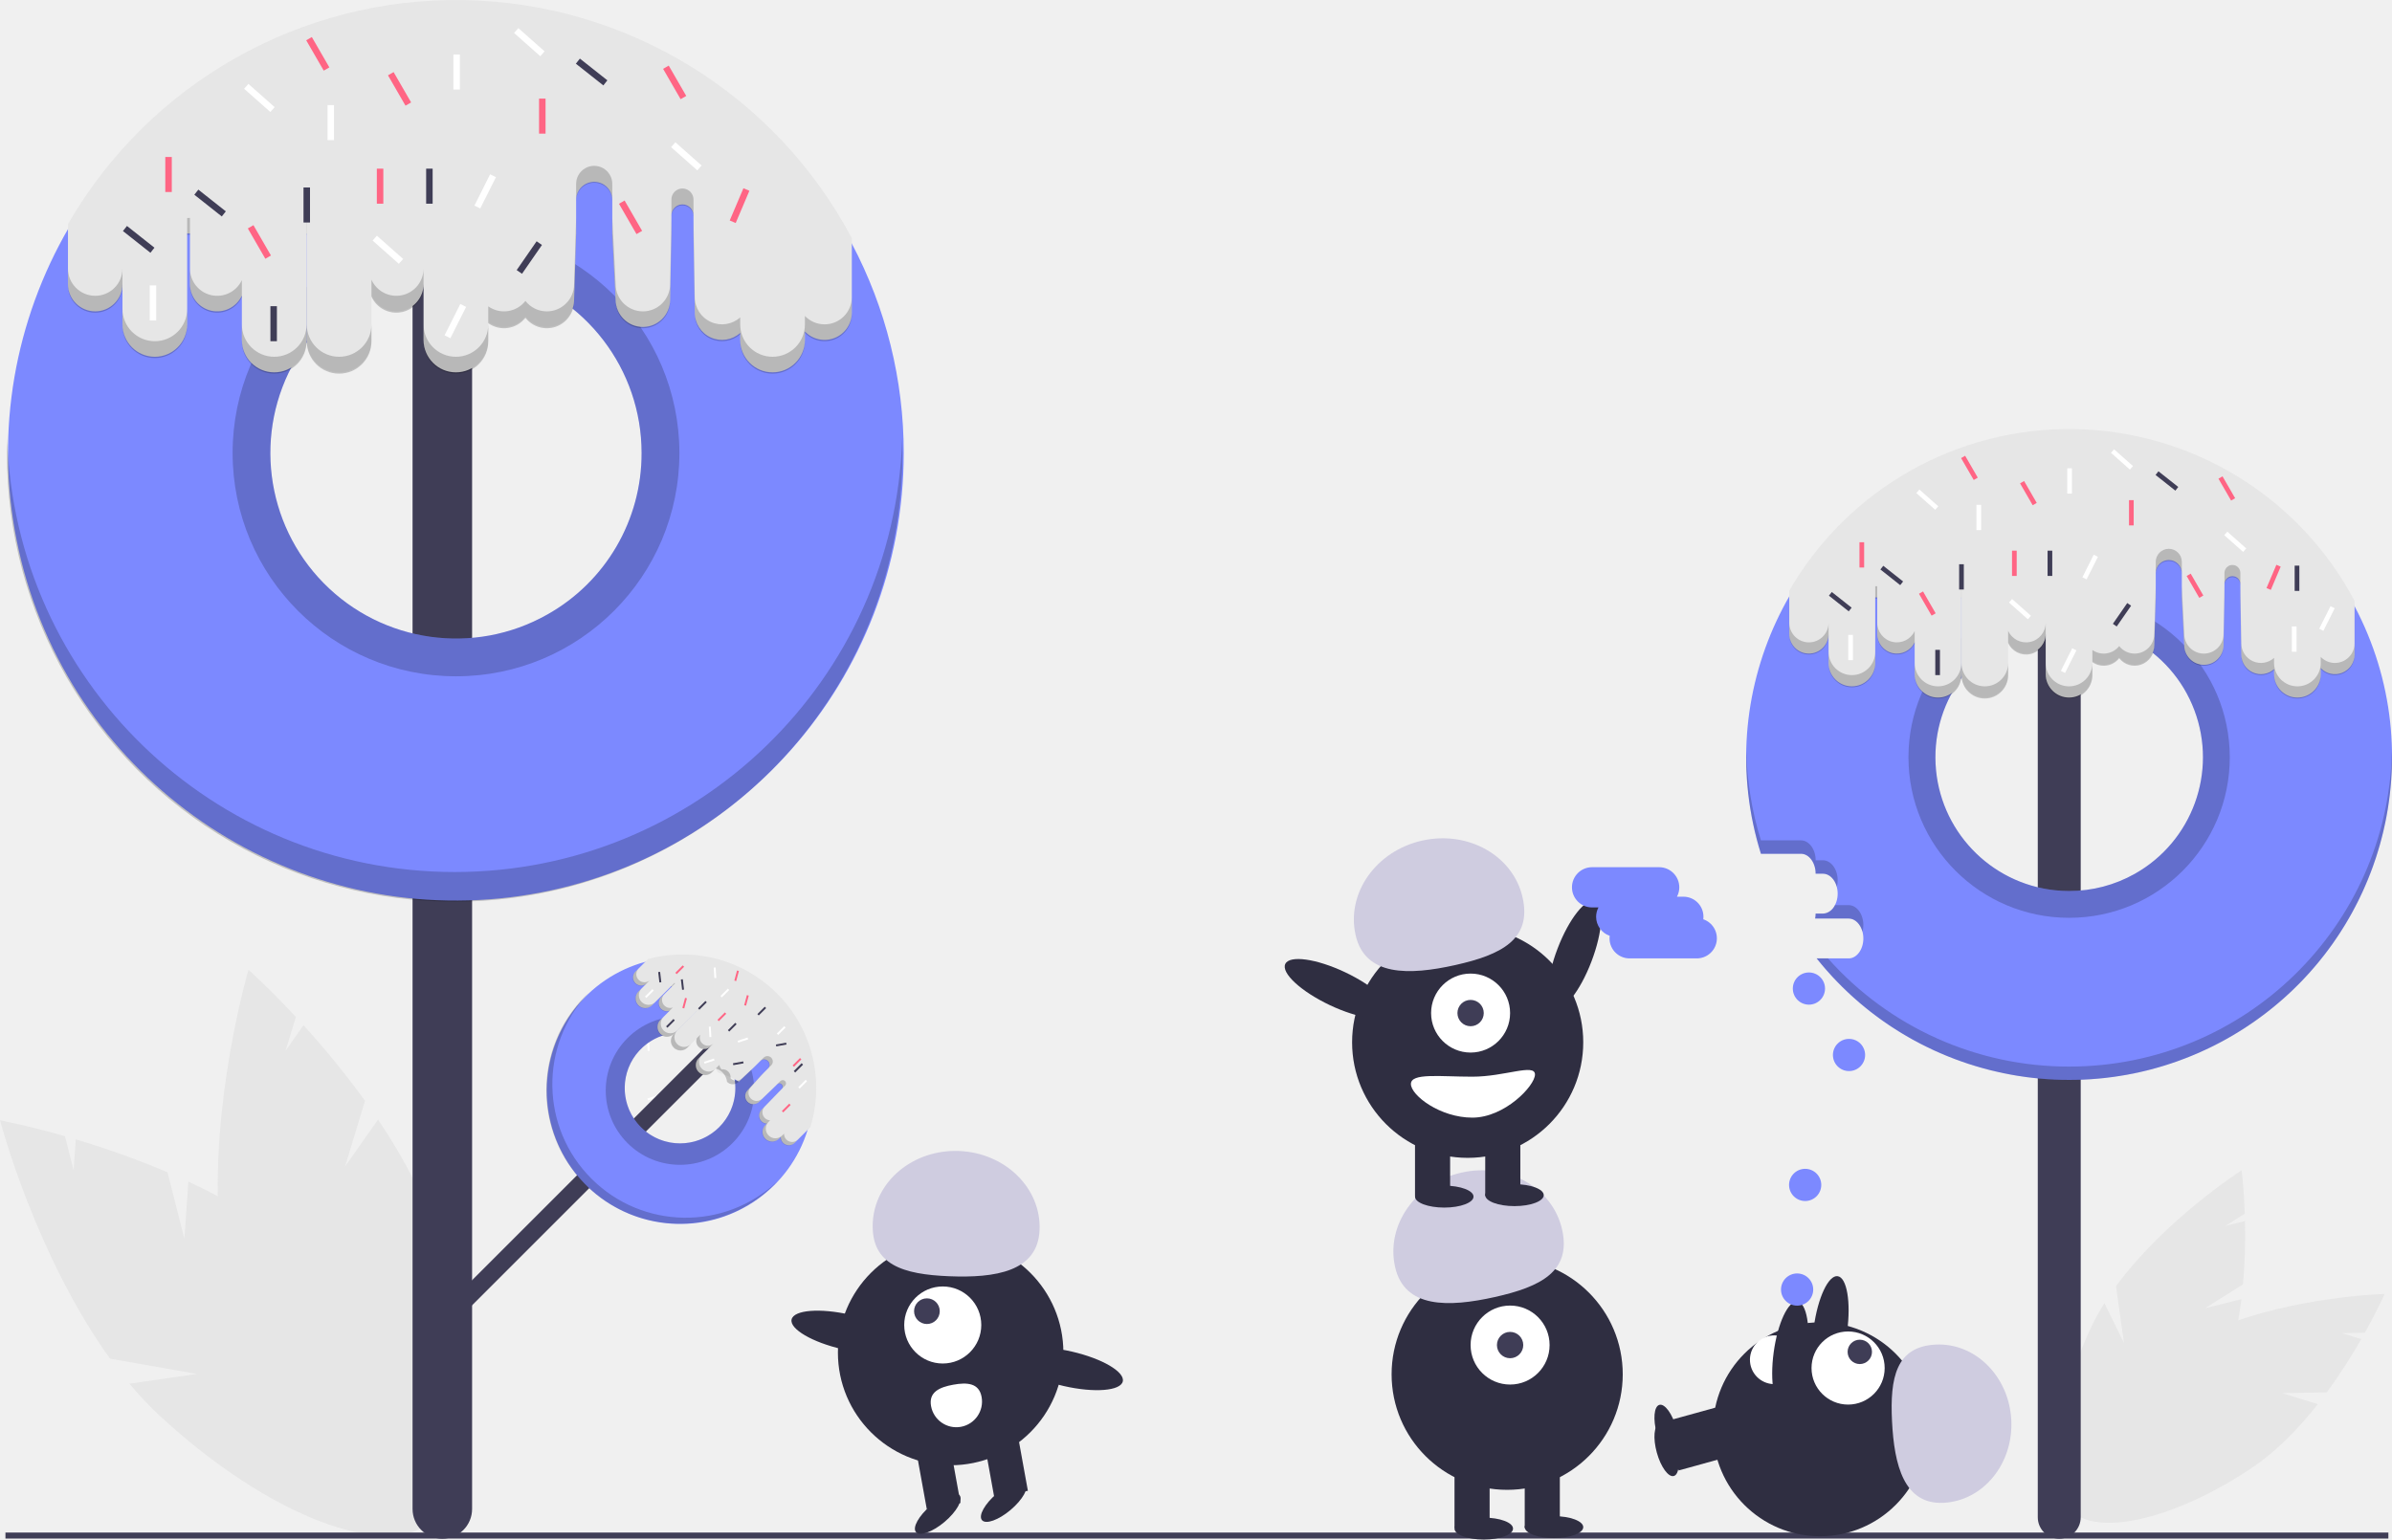
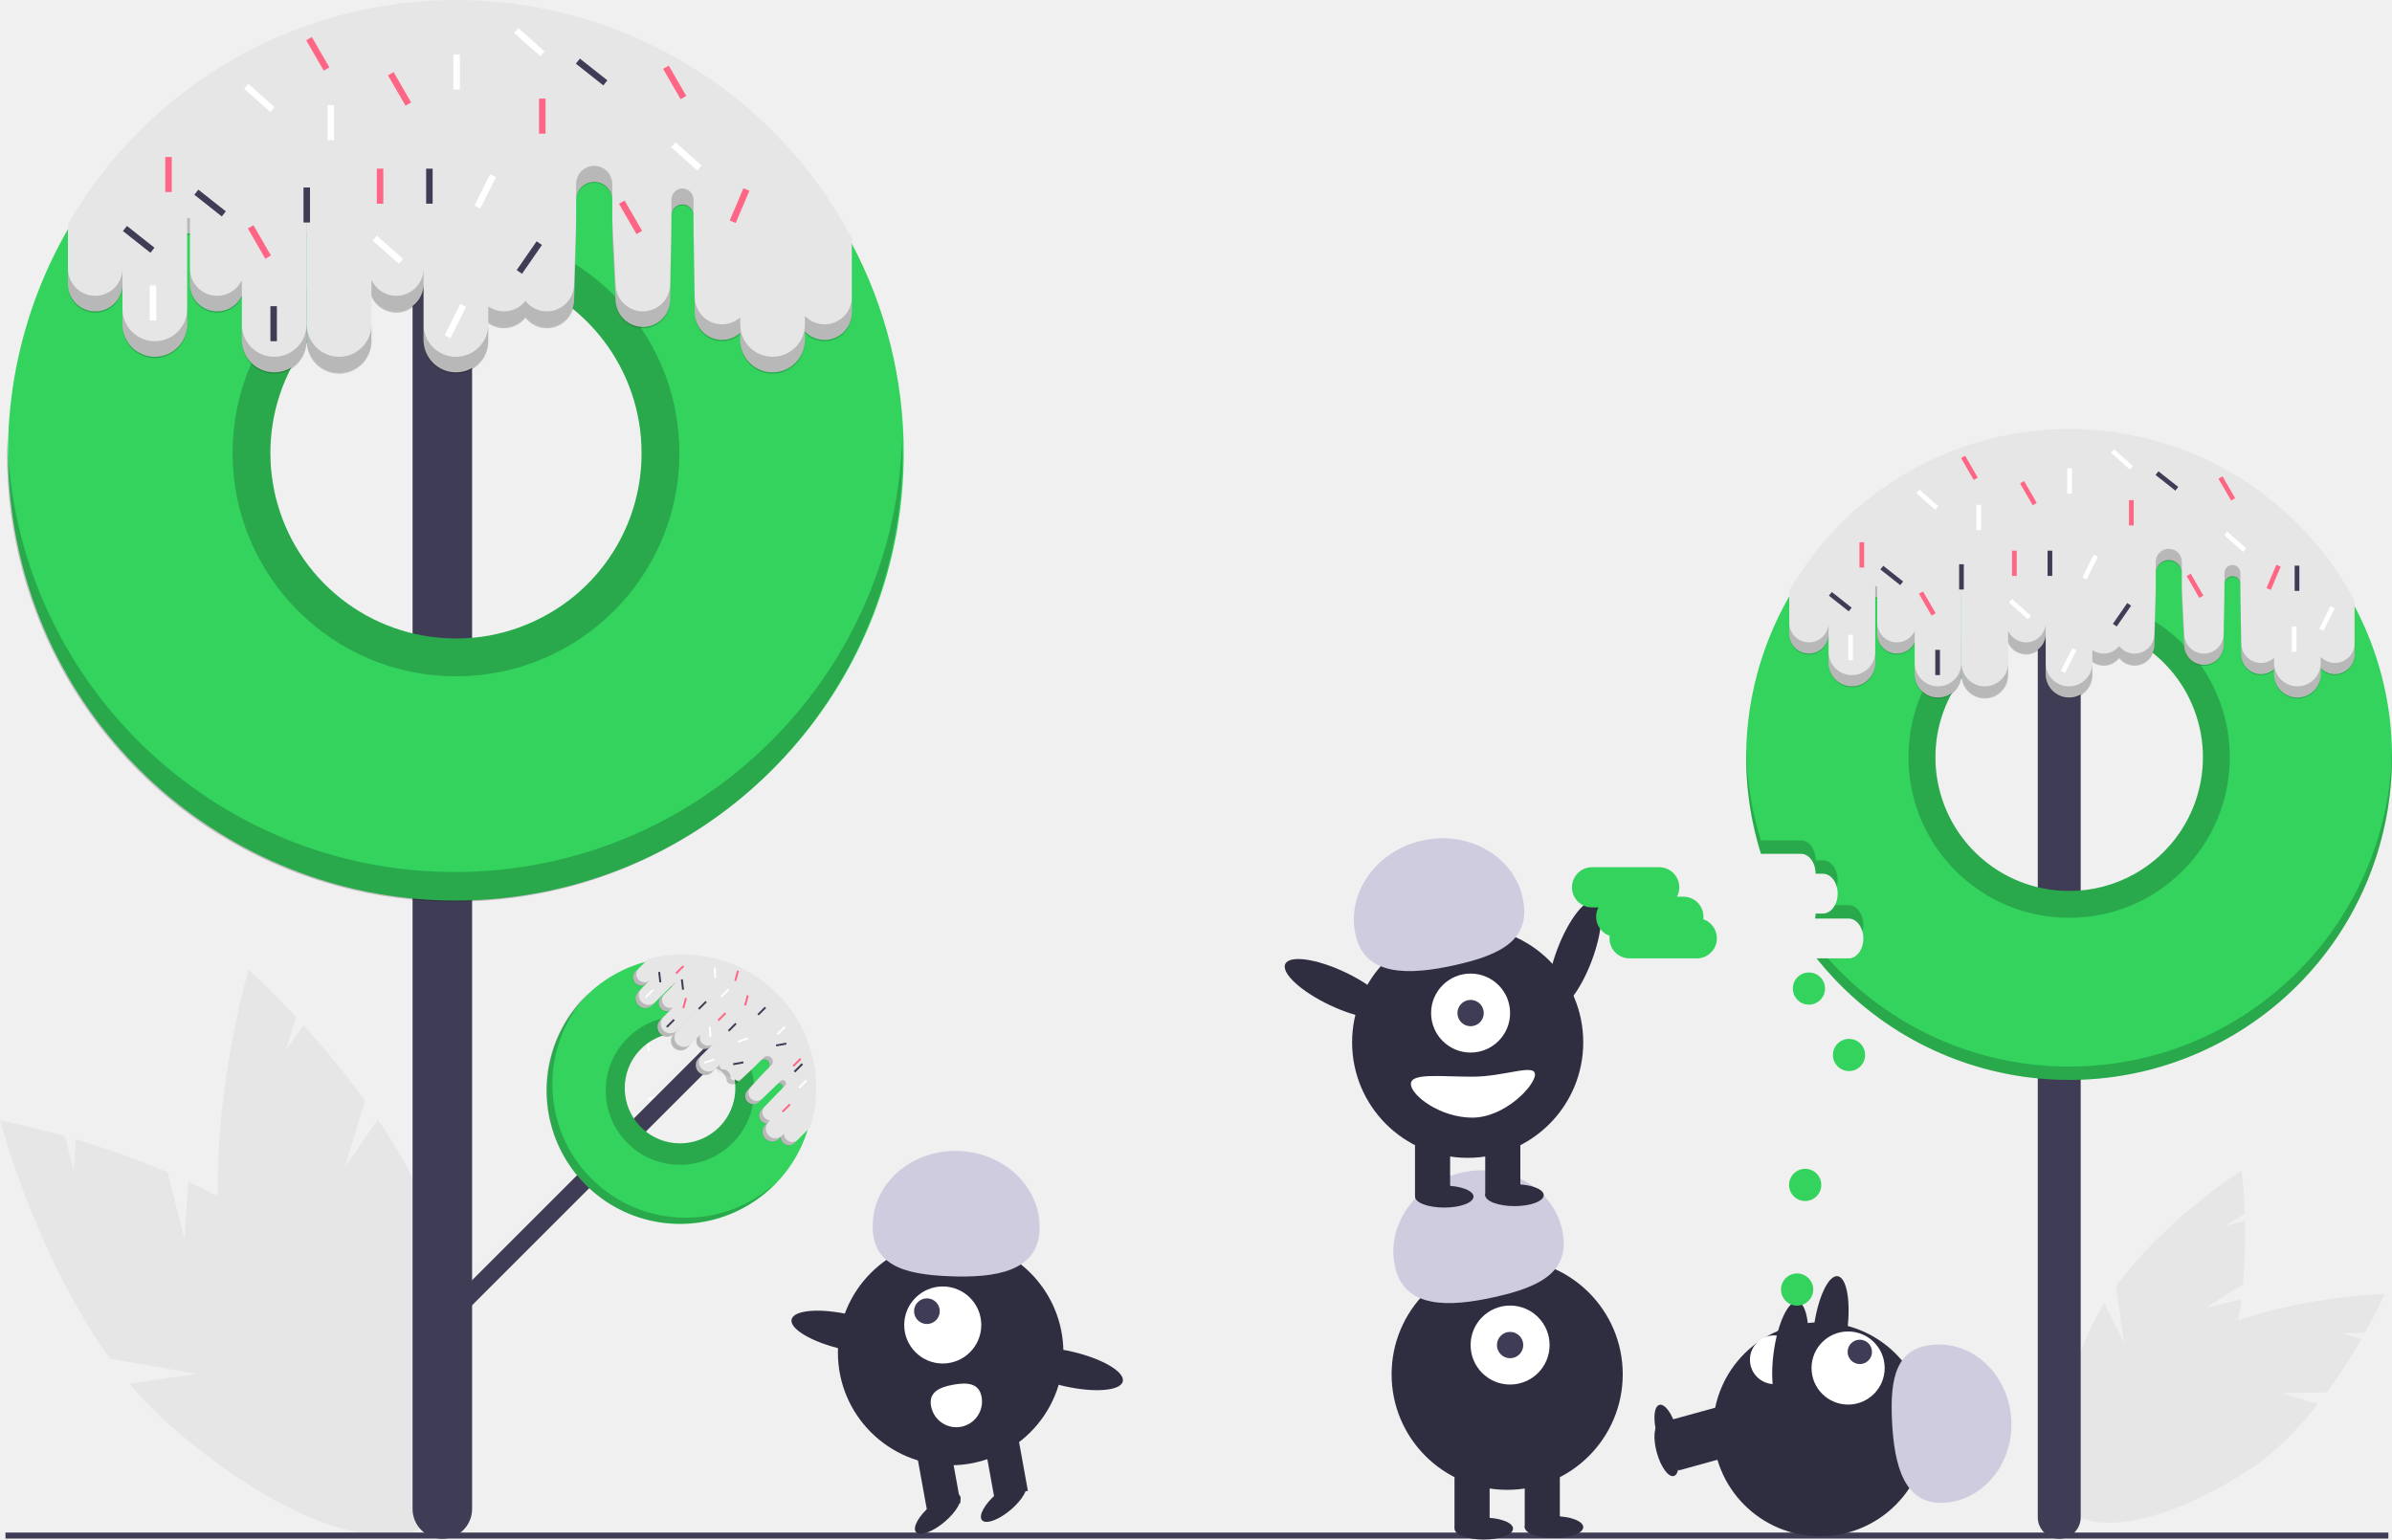
<svg xmlns="http://www.w3.org/2000/svg" data-name="Layer 1" width="891.381" height="573.886" viewBox="0 0 891.381 573.886">
  <path d="M222.569,620.336l-6.293-24.823a322.324,322.324,0,0,0-34.197-12.269l-.795,11.536-3.222-12.709c-14.411-4.115-24.216-5.928-24.216-5.928s13.243,50.359,41.02,88.86l32.366,5.685-25.144,3.625a130.406,130.406,0,0,0,11.247,11.919c40.407,37.506,85.412,54.714,100.523,38.435s-5.396-59.881-45.803-97.387c-12.527-11.627-28.262-20.958-44.014-28.302Z" transform="translate(-153.8458 -158.5369)" fill="#e6e6e6" />
  <path d="M282.425,593.38l7.443-24.502a322.325,322.325,0,0,0-22.932-28.179l-6.643,9.465,3.811-12.545c-10.21-10.972-17.665-17.592-17.665-17.592S231.744,569.981,235.621,617.297l24.768,21.597-23.398-9.894a130.406,130.406,0,0,0,3.467,16.017c15.203,52.993,44.835,90.988,66.185,84.863s26.333-54.05,11.13-107.043c-4.713-16.428-13.361-32.55-23.049-46.978Z" transform="translate(-153.8458 -158.5369)" fill="#e6e6e6" />
  <path d="M975.588,646.175l14.11-8.869a209.77,209.77,0,0,0,.747-23.633l-7.302,1.819,7.224-4.541c-.339-9.748-1.18-16.182-1.18-16.182s-28.53,18.288-46.806,43.199l2.963,21.18-7.281-14.843a84.867,84.867,0,0,0-5.127,9.352c-15.13,32.533-16.77,63.848-3.663,69.943s35.997-15.336,51.127-47.869c4.69-10.086,7.316-21.698,8.708-32.923Z" transform="translate(-153.8458 -158.5369)" fill="#e6e6e6" />
  <path d="M1004.269,677.839l16.663-.299a209.77,209.77,0,0,0,12.855-19.844l-7.191-2.218,8.531-.153c4.749-8.52,7.354-14.462,7.354-14.462s-33.876.908-62.397,12.786l-8.411,19.662,1.439-16.47a84.868,84.868,0,0,0-9.223,5.355c-29.768,20.029-47.359,45.988-39.29,57.981s38.743,5.479,68.511-14.55c9.228-6.209,17.479-14.793,24.472-23.682Z" transform="translate(-153.8458 -158.5369)" fill="#e6e6e6" />
  <rect x="2.029" y="571.273" width="888" height="2.241" fill="#3f3d56" />
  <rect x="402.421" y="219.049" width="2.573" height="13.894" transform="translate(-9.62947 -315.579) rotate(26.64397)" fill="#fff" />
  <rect x="394.196" y="531.16" width="0.767" height="4.142" transform="translate(-212.925 -109.2708) rotate(-6.64807)" fill="#3f3d56" />
  <rect x="396.799" y="565.653" width="0.767" height="4.142" transform="translate(657.0928 -146.5738) rotate(71.64397)" fill="#fff" />
  <rect x="395.063" y="546.129" width="0.767" height="4.142" transform="translate(-186.0342 -133.8152) rotate(-3.44079)" fill="#fff" />
  <rect x="391.484" y="523.458" width="0.767" height="4.142" transform="translate(-184.6801 -134.0709) rotate(-3.44079)" fill="#fff" />
  <rect x="444.389" y="538.698" width="0.767" height="4.142" transform="translate(625.7457 -232.7066) rotate(68.00391)" fill="#ff6584" />
  <rect x="400.27" y="538.969" width="0.767" height="4.142" transform="translate(-0.16235 -243.7981) rotate(15)" fill="#ff6584" />
  <rect x="286.479" y="70.608" width="2.418" height="13.058" fill="#3f3d56" />
  <rect x="285.028" y="102.042" width="2.418" height="13.058" fill="#fff" />
  <rect x="437.469" y="532.657" width="0.721" height="3.892" transform="translate(352.4128 -311.5472) rotate(45)" fill="#fff" />
  <rect x="444.706" y="574.35" width="0.721" height="3.892" transform="translate(384.0145 -304.4533) rotate(45)" fill="#fff" />
  <rect x="439.711" y="557.734" width="0.721" height="3.892" transform="translate(6.00519 -253.3652) rotate(15)" fill="#ff6584" />
  <rect x="440.731" y="542.851" width="0.721" height="3.892" transform="translate(360.5765 -310.8681) rotate(45)" fill="#ff6584" />
  <path d="M431.652,543.207a3.307,3.307,0,0,0-4.677-4.677L321.459,644.047a3.307,3.307,0,1,0,4.677,4.677L430.973,543.886" transform="translate(-153.8458 -158.5369)" fill="#3f3d56" />
-   <path d="M442.437,529.89a49.711,49.711,0,1,0,12.377,49.809A49.733,49.733,0,0,0,442.437,529.89Zm-40.702,54.094a20.575,20.575,0,0,1-9.05-5.282c-.507-.507-.977-1.043-1.429-1.588a20.621,20.621,0,1,1,10.479,6.87Z" transform="translate(-153.8458 -158.5369)" fill="#7c89ff" />
+   <path d="M442.437,529.89a49.711,49.711,0,1,0,12.377,49.809A49.733,49.733,0,0,0,442.437,529.89Zm-40.702,54.094a20.575,20.575,0,0,1-9.05-5.282c-.507-.507-.977-1.043-1.429-1.588a20.621,20.621,0,1,1,10.479,6.87Z" transform="translate(-153.8458 -158.5369)" fill="#33d35e" />
  <path d="M329.772,253.482a11.093,11.093,0,0,0-22.186,0V721.021a11.093,11.093,0,1,0,22.186,0V256.704" transform="translate(-153.8458 -158.5369)" fill="#3f3d56" />
-   <path d="M471.274,249.338A166.889,166.889,0,1,0,490.624,327.387,166.805,166.805,0,0,0,471.274,249.338Zm-113.508,138.29a69.167,69.167,0,1,1,35.167-60.241A68.827,68.827,0,0,1,357.766,387.628Z" transform="translate(-153.8458 -158.5369)" fill="#7c89ff" />
+   <path d="M471.274,249.338A166.889,166.889,0,1,0,490.624,327.387,166.805,166.805,0,0,0,471.274,249.338Zm-113.508,138.29a69.167,69.167,0,1,1,35.167-60.241A68.827,68.827,0,0,1,357.766,387.628Z" transform="translate(-153.8458 -158.5369)" fill="#33d35e" />
  <path d="M323.29,483.591A166.842,166.842,0,0,1,156.532,321.948q-.087,2.707-.089,5.435a166.847,166.847,0,1,0,333.693,0q0-2.731-.088-5.442A166.842,166.842,0,0,1,323.29,483.591Z" transform="translate(-153.8458 -158.5369)" opacity="0.2" />
  <path d="M323.773,244.131a83.251,83.251,0,1,0,83.256,83.256A83.349,83.349,0,0,0,323.773,244.131Zm33.992,143.497a69.167,69.167,0,1,1,35.167-60.241A68.827,68.827,0,0,1,357.766,387.628Z" transform="translate(-153.8458 -158.5369)" opacity="0.2" />
  <path d="M471.276,247.333v27.755a10.149,10.149,0,0,1-17.478,7.027v3.163a12.056,12.056,0,1,1-24.113,0v-2.636a10.143,10.143,0,0,1-16.926-7.554l-.484-29.5v-6.804a4.111,4.111,0,0,0-8.221,0v6.804l-.484,24.664a10.156,10.156,0,0,1-20.312,0l-1.243-24.664V232.98a6.737,6.737,0,0,0-13.473,0v12.608l-.759,24.664a10.148,10.148,0,0,1-18.136,6.268,10.129,10.129,0,0,1-13.851,2.012v6.746a12.056,12.056,0,1,1-24.113,0V264.448a10.152,10.152,0,0,1-19.412,4.164v16.665a12.056,12.056,0,1,1-24.113,0V245.587h-.068v39.69a12.056,12.056,0,1,1-24.113,0V268.752a10.15,10.15,0,0,1-19.345-4.304V245.587h-1.035v33.887a12.056,12.056,0,0,1-24.113,0V264.448a10.156,10.156,0,1,1-20.312,0V242.091A166.905,166.905,0,0,1,471.276,247.333Z" transform="translate(-153.8458 -158.5369)" fill="#e6e6e6" />
  <path d="M256.034,291.531a12.056,12.056,0,0,1-12.056-12.056v6.287a12.056,12.056,0,0,0,24.113,0v-6.287A12.056,12.056,0,0,1,256.034,291.531Z" transform="translate(-153.8458 -158.5369)" opacity="0.2" />
  <path d="M280.215,291.531a12.056,12.056,0,0,1-12.056-12.056v6.287a12.056,12.056,0,0,0,24.113,0v-6.287A12.056,12.056,0,0,1,280.215,291.531Z" transform="translate(-153.8458 -158.5369)" opacity="0.2" />
  <path d="M243.978,262.949a10.15,10.15,0,0,1-19.345-4.304v6.287a10.15,10.15,0,0,0,19.345,4.304Z" transform="translate(-153.8458 -158.5369)" opacity="0.2" />
  <rect x="114.245" y="81.247" width="0.068" height="6.287" opacity="0.2" />
  <path d="M199.485,258.645a10.156,10.156,0,0,1-20.312,0v6.287a10.156,10.156,0,0,0,20.312,0Z" transform="translate(-153.8458 -158.5369)" opacity="0.2" />
  <rect x="69.752" y="81.247" width="1.035" height="6.287" opacity="0.2" />
  <path d="M211.542,285.727a12.056,12.056,0,0,1-12.056-12.056v6.287a12.056,12.056,0,1,0,24.113,0v-6.287A12.056,12.056,0,0,1,211.542,285.727Z" transform="translate(-153.8458 -158.5369)" opacity="0.2" />
  <path d="M323.74,291.531a12.056,12.056,0,0,1-12.056-12.056v6.287a12.056,12.056,0,0,0,24.113,0v-6.287A12.056,12.056,0,0,1,323.74,291.531Z" transform="translate(-153.8458 -158.5369)" opacity="0.2" />
  <path d="M412.275,232.98a4.111,4.111,0,1,0-8.221,0v6.287a4.111,4.111,0,1,1,8.221,0Z" transform="translate(-153.8458 -158.5369)" opacity="0.2" />
  <path d="M311.683,258.645a10.152,10.152,0,0,1-19.412,4.164v6.287a10.152,10.152,0,0,0,19.412-4.164Z" transform="translate(-153.8458 -158.5369)" opacity="0.2" />
  <path d="M393.414,274.604a10.155,10.155,0,0,1-10.156-10.156L382.015,239.784v6.287l1.243,24.664a10.156,10.156,0,0,0,20.312,0l.484-24.664v-6.287l-.484,24.664A10.155,10.155,0,0,1,393.414,274.604Z" transform="translate(-153.8458 -158.5369)" opacity="0.2" />
  <path d="M461.12,279.44a10.123,10.123,0,0,1-7.322-3.129v3.163a12.056,12.056,0,0,1-24.113,0v-2.636a10.143,10.143,0,0,1-16.926-7.554L412.275,239.784v6.287l.484,29.5a10.143,10.143,0,0,0,16.926,7.554v2.636a12.056,12.056,0,0,0,24.113,0v-3.163a10.149,10.149,0,0,0,17.478-7.027v-6.287A10.155,10.155,0,0,1,461.12,279.44Z" transform="translate(-153.8458 -158.5369)" opacity="0.2" />
  <path d="M357.627,274.604a10.131,10.131,0,0,1-7.98-3.888,10.129,10.129,0,0,1-13.851,2.012v6.287a10.129,10.129,0,0,0,13.851-2.012,10.148,10.148,0,0,0,18.136-6.268l.759-24.664v-6.287l-.759,24.664A10.155,10.155,0,0,1,357.627,274.604Z" transform="translate(-153.8458 -158.5369)" opacity="0.2" />
  <path d="M382.015,227.176a6.737,6.737,0,1,0-13.473,0v6.287a6.737,6.737,0,1,1,13.473,0Z" transform="translate(-153.8458 -158.5369)" opacity="0.2" />
  <rect x="113.103" y="69.882" width="2.418" height="13.058" fill="#3f3d56" />
  <rect x="158.805" y="62.87" width="2.418" height="13.058" fill="#3f3d56" />
  <rect x="100.771" y="114.133" width="2.418" height="13.058" fill="#3f3d56" />
  <rect x="349.889" y="248.005" width="2.418" height="13.058" transform="matrix(0.82235, 0.56898, -0.56898, 0.82235, 53.34956, -313.0864)" fill="#3f3d56" />
  <rect x="230.92" y="227.694" width="2.418" height="13.058" transform="translate(-249.4311 112.3918) rotate(-51.64807)" fill="#3f3d56" />
  <rect x="373.102" y="178.849" width="2.418" height="13.058" transform="translate(-157.1666 205.3561) rotate(-51.64807)" fill="#3f3d56" />
  <rect x="204.321" y="241.235" width="2.418" height="13.058" transform="translate(-270.1448 96.67165) rotate(-51.64807)" fill="#3f3d56" />
  <rect x="122.05" y="39.173" width="2.418" height="13.058" fill="#fff" />
  <rect x="55.795" y="106.395" width="2.418" height="13.058" fill="#fff" />
  <rect x="168.961" y="20.312" width="2.418" height="13.058" fill="#fff" />
  <rect x="333.446" y="223.341" width="2.418" height="13.058" transform="translate(-15.2249 -284.2015) rotate(26.64397)" fill="#fff" />
  <rect x="322.323" y="271.702" width="2.418" height="13.058" transform="translate(5.28136 -274.078) rotate(26.64397)" fill="#fff" />
  <rect x="297.175" y="245.104" width="2.418" height="13.058" transform="translate(-241.6971 149.4362) rotate(-48.44079)" fill="#fff" />
  <rect x="249.297" y="188.521" width="2.418" height="13.058" transform="translate(-215.4738 94.56458) rotate(-48.44079)" fill="#fff" />
  <rect x="408.406" y="210.284" width="2.418" height="13.058" transform="translate(-178.2011 220.9465) rotate(-48.44079)" fill="#fff" />
  <rect x="349.889" y="167.726" width="2.418" height="13.058" transform="translate(-166.0534 162.8345) rotate(-48.44079)" fill="#fff" />
  <rect x="140.428" y="62.87" width="2.418" height="13.058" fill="#ff6584" />
  <rect x="428.234" y="228.661" width="2.418" height="13.058" transform="translate(-27.78501 -307.6581) rotate(23.00391)" fill="#ff6584" />
  <rect x="249.297" y="242.202" width="2.418" height="13.058" transform="translate(-244.6498 0.0399) rotate(-30)" fill="#ff6584" />
  <rect x="387.611" y="233.013" width="2.418" height="13.058" transform="translate(-221.5249 67.9656) rotate(-30)" fill="#ff6584" />
  <rect x="301.528" y="185.136" width="2.418" height="13.058" transform="matrix(0.86603, -0.5, 0.5, 0.86603, -209.119, 18.50958)" fill="#ff6584" />
  <rect x="404.054" y="182.718" width="2.418" height="13.058" transform="translate(-194.1741 69.44867) rotate(-30)" fill="#ff6584" />
  <rect x="271.06" y="172.078" width="2.418" height="13.058" transform="translate(-206.6721 1.52637) rotate(-30)" fill="#ff6584" />
  <rect x="200.879" y="36.755" width="2.418" height="13.058" fill="#ff6584" />
  <rect x="61.599" y="58.517" width="2.418" height="13.058" fill="#ff6584" />
  <path d="M374.238,597.888a49.736,49.736,0,0,1-1.078-69.223q-.589.552-1.164,1.127a49.737,49.737,0,1,0,70.339,70.339q.576-.576,1.128-1.166A49.736,49.736,0,0,1,374.238,597.888Z" transform="translate(-153.8458 -158.5369)" opacity="0.2" />
  <path d="M426.827,545.5a27.674,27.674,0,1,0,0,39.124A27.708,27.708,0,0,0,426.827,545.5Zm-4.981,33.203a20.627,20.627,0,0,1-29.162,0c-.507-.507-.977-1.043-1.429-1.588a20.616,20.616,0,1,1,30.59,1.588Z" transform="translate(-153.8458 -158.5369)" opacity="0.2" />
  <path d="M455.81,578.703,449.96,584.554a3.025,3.025,0,0,1-5.165-2.203l-.667.667a3.594,3.594,0,0,1-5.083-5.083l.556-.556a3.024,3.024,0,0,1-1.976-5.16l6.116-6.32,1.434-1.434a1.225,1.225,0,0,0-1.733-1.733l-1.434,1.434-5.301,5.097a3.027,3.027,0,0,1-4.281-4.281l4.937-5.461,2.658-2.658a2.008,2.008,0,0,0-2.84-2.84l-2.658,2.658-5.359,5.039a34.695,34.695,0,0,0-7.645-3.364,3.017,3.017,0,0,1-.842-1.633l-1.422,1.422a3.594,3.594,0,0,1-5.083-5.083l4.391-4.391a3.026,3.026,0,0,1-4.97-3.214L410.08,548.97a3.594,3.594,0,0,1-5.083-5.083l8.366-8.366-.014-.014-8.366,8.366a3.594,3.594,0,0,1-5.083-5.083l3.483-3.483a3.026,3.026,0,0,1-3.17-4.985l3.976-3.976-.218-.218-7.143,7.143a3.594,3.594,0,0,1-5.083-5.083l3.167-3.167a3.027,3.027,0,0,1-4.281-4.281l4.713-4.713a49.754,49.754,0,0,1,60.467,62.677Z" transform="translate(-153.8458 -158.5369)" fill="#e6e6e6" />
  <path d="M401.124,542.649a3.594,3.594,0,0,1,0-5.083l-1.325,1.325a3.594,3.594,0,0,0,5.083,5.083l1.325-1.325A3.594,3.594,0,0,1,401.124,542.649Z" transform="translate(-153.8458 -158.5369)" opacity="0.2" />
  <path d="M406.221,547.746a3.594,3.594,0,0,1,0-5.083l-1.325,1.325a3.594,3.594,0,1,0,5.083,5.083l1.325-1.325A3.594,3.594,0,0,1,406.221,547.746Z" transform="translate(-153.8458 -158.5369)" opacity="0.2" />
  <path d="M404.607,534.083a3.026,3.026,0,0,1-3.17-4.985l-1.325,1.325a3.026,3.026,0,0,0,3.17,4.985Z" transform="translate(-153.8458 -158.5369)" opacity="0.2" />
  <rect x="412.98" y="534.943" width="1.874" height="0.02" transform="translate(-410.8811 290.8307) rotate(-45)" opacity="0.2" />
  <path d="M396.136,523.798a3.027,3.027,0,1,1-4.281-4.281l-1.325,1.325a3.027,3.027,0,0,0,4.281,4.281Z" transform="translate(-153.8458 -158.5369)" opacity="0.2" />
  <rect x="403.703" y="525.522" width="1.874" height="0.309" transform="translate(-407.0386 281.5542) rotate(-45)" opacity="0.2" />
  <path d="M392.968,532.048a3.594,3.594,0,0,1,0-5.083L391.643,528.29a3.594,3.594,0,1,0,5.083,5.083l1.325-1.325A3.594,3.594,0,0,1,392.968,532.048Z" transform="translate(-153.8458 -158.5369)" opacity="0.2" />
  <path d="M415.395,556.921a3.594,3.594,0,0,1,0-5.083L414.07,553.163a3.594,3.594,0,1,0,5.083,5.083l1.325-1.325A3.594,3.594,0,0,1,415.395,556.921Z" transform="translate(-153.8458 -158.5369)" opacity="0.2" />
  <path d="M446.399,563.241a1.225,1.225,0,0,0-1.733-1.733l-1.325,1.325a1.225,1.225,0,1,1,1.733,1.733Z" transform="translate(-153.8458 -158.5369)" opacity="0.2" />
  <path d="M419.786,547.448a3.026,3.026,0,0,1-4.97-3.214l-1.325,1.325a3.026,3.026,0,0,0,4.97,3.214Z" transform="translate(-153.8458 -158.5369)" opacity="0.2" />
  <path d="M433.65,568.039a3.027,3.027,0,0,1,0-4.281l4.937-5.461-1.325,1.325-4.937,5.461a3.027,3.027,0,1,0,4.281,4.281l5.301-5.097,1.325-1.325-5.301,5.097A3.027,3.027,0,0,1,433.65,568.039Z" transform="translate(-153.8458 -158.5369)" opacity="0.2" />
  <path d="M446.902,583.33a3.018,3.018,0,0,1-.884-2.203l-.667.667a3.594,3.594,0,1,1-5.083-5.083l.556-.556a3.024,3.024,0,0,1-1.976-5.16l6.116-6.32-1.325,1.325-6.116,6.32a3.024,3.024,0,0,0,1.976,5.16l-.556.556a3.594,3.594,0,1,0,5.083,5.083l.667-.667a3.025,3.025,0,0,0,5.165,2.203l1.325-1.325A3.027,3.027,0,0,1,446.902,583.33Z" transform="translate(-153.8458 -158.5369)" opacity="0.2" />
  <path d="M426.106,560.496a3.02,3.02,0,0,0-3.364-3.364,3.017,3.017,0,0,1-.842-1.633l-1.325,1.325a5.804,5.804,0,0,1,4.206,4.997,3.027,3.027,0,0,0,4.281,0l5.359-5.039,1.325-1.325-5.359,5.039A3.027,3.027,0,0,1,426.106,560.496Z" transform="translate(-153.8458 -158.5369)" opacity="0.2" />
  <path d="M441.244,555.639a2.008,2.008,0,1,0-2.84-2.84l-1.325,1.325a2.008,2.008,0,1,1,2.84,2.84Z" transform="translate(-153.8458 -158.5369)" opacity="0.2" />
  <rect x="415.246" y="531.332" width="0.721" height="3.892" transform="translate(344.9668 -296.2214) rotate(45)" fill="#3f3d56" />
  <rect x="426.357" y="539.487" width="0.721" height="3.892" transform="translate(353.9879 -301.6897) rotate(45)" fill="#3f3d56" />
  <rect x="437.357" y="533.487" width="0.721" height="3.892" transform="translate(352.9671 -311.2253) rotate(45)" fill="#3f3d56" />
  <rect x="403.319" y="538.06" width="0.721" height="3.892" transform="translate(346.231 -285.8171) rotate(45)" fill="#3f3d56" />
  <rect x="428.6" y="552.943" width="0.721" height="3.892" transform="translate(744.1707 -125.0834) rotate(79.67891)" fill="#3f3d56" />
  <rect x="444.6" y="545.943" width="0.721" height="3.892" transform="translate(750.4174 -146.5704) rotate(79.67891)" fill="#3f3d56" />
  <rect x="407.804" y="523.584" width="0.721" height="3.892" transform="translate(-211.9423 -107.7498) rotate(-6.64807)" fill="#3f3d56" />
  <rect x="399.343" y="520.832" width="0.721" height="3.892" transform="translate(-211.6805 -108.7478) rotate(-6.64807)" fill="#3f3d56" />
  <rect x="423.605" y="526.744" width="0.721" height="3.892" transform="translate(344.1714 -303.4757) rotate(45)" fill="#fff" />
  <rect x="444.605" y="540.744" width="0.721" height="3.892" transform="translate(360.2217 -314.2244) rotate(45)" fill="#fff" />
  <rect x="452.605" y="560.744" width="0.721" height="3.892" transform="translate(376.707 -314.0234) rotate(45)" fill="#fff" />
  <rect x="395.469" y="526.948" width="0.721" height="3.892" transform="translate(336.0749 -283.5212) rotate(45)" fill="#fff" />
  <rect x="430.333" y="544.278" width="0.721" height="3.892" transform="translate(659.6445 -193.1087) rotate(71.64397)" fill="#fff" />
  <rect x="417.794" y="552.127" width="0.721" height="3.892" transform="translate(658.5045 -175.8307) rotate(71.64397)" fill="#fff" />
  <rect x="418.1" y="541.22" width="0.721" height="3.892" transform="translate(-185.6907 -132.443) rotate(-3.44079)" fill="#fff" />
  <rect x="419.935" y="519.201" width="0.721" height="3.892" transform="translate(-184.3658 -132.3726) rotate(-3.44079)" fill="#fff" />
  <rect x="422.484" y="535.613" width="0.721" height="3.892" transform="translate(350.1142 -300.0852) rotate(45)" fill="#ff6584" />
  <rect x="446.484" y="569.613" width="0.721" height="3.892" transform="translate(381.1853 -307.0974) rotate(45)" fill="#ff6584" />
  <rect x="450.484" y="552.613" width="0.721" height="3.892" transform="translate(370.336 -314.905) rotate(45)" fill="#ff6584" />
  <rect x="408.62" y="530.516" width="0.721" height="3.892" transform="translate(-2.09876 -246.2455) rotate(15)" fill="#ff6584" />
  <rect x="431.658" y="529.497" width="0.721" height="3.892" transform="translate(-1.57758 -252.243) rotate(15)" fill="#ff6584" />
  <rect x="427.988" y="520.322" width="0.721" height="3.892" transform="translate(-4.07719 -251.6058) rotate(15)" fill="#ff6584" />
  <rect x="406.785" y="518.08" width="0.721" height="3.892" transform="translate(333.118 -294.12) rotate(45)" fill="#ff6584" />
  <path d="M929.226,365.467a8,8,0,1,0-16,0V724.114a8,8,0,0,0,16,0V367.79" transform="translate(-153.8458 -158.5369)" fill="#3f3d56" />
-   <path d="M1031.276,384.5a120.362,120.362,0,0,0-221.22,92.29h14.93c3,0,5.46,3.34,5.46,7.43h2.74c3.01,0,5.47,3.34,5.47,7.43,0,4.08-2.46,7.43-5.47,7.43h-2.74a10.087,10.087,0,0,1-.19,1.85h12.5c3.01,0,5.47,3.35,5.47,7.43,0,4.09-2.46,7.43-5.47,7.43h-11.94a120.34,120.34,0,0,0,200.46-131.29Zm-81.86,99.74a49.676,49.676,0,0,1-24.52,6.42,51.473,51.473,0,0,1-5.15-.26,49.849,49.849,0,1,1,29.67-6.16Z" transform="translate(-153.8458 -158.5369)" fill="#7c89ff" />
+   <path d="M1031.276,384.5a120.362,120.362,0,0,0-221.22,92.29h14.93c3,0,5.46,3.34,5.46,7.43h2.74c3.01,0,5.47,3.34,5.47,7.43,0,4.08-2.46,7.43-5.47,7.43h-2.74a10.087,10.087,0,0,1-.19,1.85h12.5c3.01,0,5.47,3.35,5.47,7.43,0,4.09-2.46,7.43-5.47,7.43h-11.94a120.34,120.34,0,0,0,200.46-131.29Zm-81.86,99.74a49.676,49.676,0,0,1-24.52,6.42,51.473,51.473,0,0,1-5.15-.26,49.849,49.849,0,1,1,29.67-6.16Z" transform="translate(-153.8458 -158.5369)" fill="#33d35e" />
  <path d="M847.899,505.862a9.736,9.736,0,0,0,.327-2.5c0-4.086-2.461-7.429-5.469-7.429H837.64a5.239,5.239,0,0,1-4.455,3.143h-2.735a9.754,9.754,0,0,1-.196,1.857H842.757C845.119,500.933,847.138,502.998,847.899,505.862Z" transform="translate(-153.8458 -158.5369)" opacity="0.2" />
  <path d="M833.186,484.219c2.362,0,4.381,2.065,5.142,4.929a9.73,9.73,0,0,0,.328-2.5c0-4.086-2.461-7.429-5.469-7.429h-2.735c0-4.086-2.461-7.429-5.469-7.429H810.056a120.181,120.181,0,0,1-5.436-33.672c-.02.89-.045,1.778-.045,2.672a120.276,120.276,0,0,0,5.481,36h14.926c3.008,0,5.469,3.343,5.469,7.429Z" transform="translate(-153.8458 -158.5369)" opacity="0.2" />
  <path d="M924.901,556.116a120.017,120.017,0,0,1-89.87-40.326h-4.218a120.323,120.323,0,0,0,214.414-75c0-.752-.021-1.5-.035-2.248A120.323,120.323,0,0,1,924.901,556.116Z" transform="translate(-153.8458 -158.5369)" opacity="0.2" />
  <path d="M924.896,380.92a59.87,59.87,0,1,0,59.88,59.87A59.941,59.941,0,0,0,924.896,380.92Zm24.52,103.32a49.676,49.676,0,0,1-24.52,6.42,51.473,51.473,0,0,1-5.15-.26,49.849,49.849,0,1,1,29.67-6.16Z" transform="translate(-153.8458 -158.5369)" opacity="0.2" />
  <path d="M1031.276,382.502V402.518a7.319,7.319,0,0,1-12.605,5.068v2.281a8.695,8.695,0,1,1-17.39,0V407.966a7.315,7.315,0,0,1-12.207-5.448l-.349-21.275V376.336a2.965,2.965,0,1,0-5.929,0v4.907l-.349,17.787a7.324,7.324,0,0,1-14.648,0l-.896-17.787V372.151a4.858,4.858,0,0,0-9.717,0v9.092l-.548,17.787a7.319,7.319,0,0,1-13.079,4.52,7.304,7.304,0,0,1-9.989,1.451v4.865a8.695,8.695,0,0,1-17.39,0V394.845a7.321,7.321,0,0,1-14,3.003v12.019a8.695,8.695,0,0,1-17.39,0V381.243h-.049v28.624a8.695,8.695,0,1,1-17.39,0V397.949a7.32,7.32,0,0,1-13.951-3.104v-13.602h-.746v24.438a8.695,8.695,0,0,1-17.39,0V394.845a7.324,7.324,0,0,1-14.648,0V378.722a120.368,120.368,0,0,1,210.657,3.781Z" transform="translate(-153.8458 -158.5369)" fill="#e6e6e6" />
  <path d="M876.048,414.376a8.694,8.694,0,0,1-8.695-8.695v4.534a8.695,8.695,0,0,0,17.39,0v-4.534A8.694,8.694,0,0,1,876.048,414.376Z" transform="translate(-153.8458 -158.5369)" opacity="0.2" />
  <path d="M893.487,414.376a8.694,8.694,0,0,1-8.695-8.695v4.534a8.695,8.695,0,0,0,17.39,0v-4.534A8.694,8.694,0,0,1,893.487,414.376Z" transform="translate(-153.8458 -158.5369)" opacity="0.2" />
  <path d="M867.354,393.764a7.32,7.32,0,0,1-13.951-3.104v4.534a7.32,7.32,0,0,0,13.951,3.104Z" transform="translate(-153.8458 -158.5369)" opacity="0.2" />
  <rect x="730.898" y="218.521" width="0.049" height="4.534" opacity="0.2" />
  <path d="M835.267,390.66a7.324,7.324,0,0,1-14.648,0v4.534a7.324,7.324,0,0,0,14.648,0Z" transform="translate(-153.8458 -158.5369)" opacity="0.2" />
  <rect x="698.811" y="218.521" width="0.746" height="4.534" opacity="0.2" />
  <path d="M843.962,410.191a8.694,8.694,0,0,1-8.695-8.695v4.534a8.695,8.695,0,0,0,17.39,0v-4.534A8.694,8.694,0,0,1,843.962,410.191Z" transform="translate(-153.8458 -158.5369)" opacity="0.2" />
  <path d="M924.876,414.376a8.694,8.694,0,0,1-8.695-8.695v4.534a8.695,8.695,0,1,0,17.39,0v-4.534A8.694,8.694,0,0,1,924.876,414.376Z" transform="translate(-153.8458 -158.5369)" opacity="0.2" />
  <path d="M988.726,372.151a2.965,2.965,0,1,0-5.929,0v4.534a2.965,2.965,0,1,1,5.929,0Z" transform="translate(-153.8458 -158.5369)" opacity="0.2" />
  <path d="M916.181,390.66a7.321,7.321,0,0,1-14,3.003v4.534a7.321,7.321,0,0,0,14-3.003Z" transform="translate(-153.8458 -158.5369)" opacity="0.2" />
  <path d="M975.124,402.169a7.323,7.323,0,0,1-7.324-7.324l-.896-17.787v4.534l.896,17.787a7.324,7.324,0,0,0,14.648,0l.349-17.787v-4.534l-.349,17.787A7.323,7.323,0,0,1,975.124,402.169Z" transform="translate(-153.8458 -158.5369)" opacity="0.2" />
  <path d="M1023.951,405.657a7.3,7.3,0,0,1-5.28-2.257v2.281a8.695,8.695,0,1,1-17.39,0v-1.901a7.315,7.315,0,0,1-12.207-5.448l-.349-21.275v4.534l.349,21.275a7.315,7.315,0,0,0,12.207,5.448v1.901a8.695,8.695,0,0,0,17.39,0v-2.281a7.319,7.319,0,0,0,12.605-5.068v-4.534A7.323,7.323,0,0,1,1023.951,405.657Z" transform="translate(-153.8458 -158.5369)" opacity="0.2" />
  <path d="M949.315,402.169a7.306,7.306,0,0,1-5.755-2.804,7.304,7.304,0,0,1-9.989,1.451v4.534a7.304,7.304,0,0,0,9.989-1.451,7.319,7.319,0,0,0,13.079-4.52l.548-17.787v-4.534l-.548,17.787A7.323,7.323,0,0,1,949.315,402.169Z" transform="translate(-153.8458 -158.5369)" opacity="0.2" />
  <path d="M966.903,367.966a4.858,4.858,0,1,0-9.717,0v4.534a4.858,4.858,0,1,1,9.717,0Z" transform="translate(-153.8458 -158.5369)" opacity="0.2" />
  <rect x="730.074" y="210.325" width="1.744" height="9.417" fill="#3f3d56" />
  <rect x="763.033" y="205.268" width="1.744" height="9.417" fill="#3f3d56" />
  <rect x="855.108" y="210.848" width="1.744" height="9.417" fill="#3f3d56" />
  <rect x="721.181" y="242.237" width="1.744" height="9.417" fill="#3f3d56" />
  <rect x="943.734" y="382.987" width="1.744" height="9.417" transform="translate(234.5499 -627.1232) rotate(34.67891)" fill="#3f3d56" />
  <rect x="857.937" y="368.339" width="1.744" height="9.417" transform="translate(-120.4682 656.5284) rotate(-51.64807)" fill="#3f3d56" />
  <rect x="960.475" y="333.113" width="1.744" height="9.417" transform="translate(-53.92938 723.5719) rotate(-51.64807)" fill="#3f3d56" />
  <rect x="838.755" y="378.104" width="1.744" height="9.417" transform="matrix(0.62049, -0.78421, 0.78421, 0.62049, -135.4064, 645.1914)" fill="#3f3d56" />
  <rect x="736.527" y="188.178" width="1.744" height="9.417" fill="#fff" />
  <rect x="688.745" y="236.657" width="1.744" height="9.417" fill="#fff" />
  <rect x="770.357" y="174.576" width="1.744" height="9.417" fill="#fff" />
  <rect x="854.062" y="233.518" width="1.744" height="9.417" fill="#fff" />
  <rect x="931.876" y="365.2" width="1.744" height="9.417" transform="translate(111.0859 -537.5428) rotate(26.64397)" fill="#fff" />
  <rect x="923.854" y="400.077" width="1.744" height="9.417" transform="translate(125.8744 -530.2419) rotate(26.64397)" fill="#fff" />
  <rect x="1020.115" y="384.382" width="1.744" height="9.417" transform="translate(129.0581 -575.0761) rotate(26.64397)" fill="#fff" />
  <rect x="905.718" y="380.894" width="1.744" height="9.417" transform="translate(-137.2171 649.6342) rotate(-48.44079)" fill="#fff" />
  <rect x="871.19" y="340.088" width="1.744" height="9.417" transform="translate(-118.3055 610.0622) rotate(-48.44079)" fill="#fff" />
  <rect x="985.935" y="355.783" width="1.744" height="9.417" transform="translate(-91.42538 701.2056) rotate(-48.44079)" fill="#fff" />
  <rect x="943.734" y="325.091" width="1.744" height="9.417" transform="translate(-82.66482 659.2967) rotate(-48.44079)" fill="#fff" />
  <rect x="749.78" y="205.268" width="1.744" height="9.417" fill="#ff6584" />
  <rect x="1000.235" y="369.036" width="1.744" height="9.417" transform="translate(71.82119 -520.0426) rotate(23.00391)" fill="#ff6584" />
  <rect x="871.19" y="378.802" width="1.744" height="9.417" transform="translate(-228.7668 328.8748) rotate(-30)" fill="#ff6584" />
  <rect x="970.938" y="372.175" width="1.744" height="9.417" transform="translate(-212.0897 377.8611) rotate(-30)" fill="#ff6584" />
  <rect x="908.857" y="337.647" width="1.744" height="9.417" transform="translate(-203.1429 342.1947) rotate(-30)" fill="#ff6584" />
  <rect x="982.797" y="335.903" width="1.744" height="9.417" transform="translate(-192.365 378.9306) rotate(-30)" fill="#ff6584" />
  <rect x="886.885" y="328.23" width="1.744" height="9.417" transform="translate(-201.3783 329.9468) rotate(-30)" fill="#ff6584" />
  <rect x="793.376" y="186.434" width="1.744" height="9.417" fill="#ff6584" />
  <rect x="692.93" y="202.129" width="1.744" height="9.417" fill="#ff6584" />
  <circle cx="354.258" cy="504.177" r="42.012" fill="#2f2e41" />
  <rect x="522.191" y="692.702" width="12.763" height="22.867" transform="translate(1020.276 1144.317) rotate(169.7389)" fill="#2f2e41" />
  <rect x="497.073" y="697.249" width="12.763" height="22.867" transform="translate(971.2513 1157.813) rotate(169.7389)" fill="#2f2e41" />
  <ellipse cx="503.301" cy="722.762" rx="10.636" ry="3.989" transform="translate(-501.7183 337.949) rotate(-40.26106)" fill="#2f2e41" />
  <ellipse cx="527.896" cy="718.31" rx="10.636" ry="3.989" transform="translate(-493.0145 352.7892) rotate(-40.26106)" fill="#2f2e41" />
  <circle cx="351.316" cy="493.901" r="14.359" fill="#fff" />
  <circle cx="345.415" cy="488.754" r="4.786" fill="#3f3d56" />
  <path d="M541.245,617.009c.632-15.554-12.773-28.728-29.941-29.425s-31.597,11.346-32.229,26.9,11.302,19.087,28.47,19.785S540.614,632.563,541.245,617.009Z" transform="translate(-153.8458 -158.5369)" fill="#cfcce0" />
  <ellipse cx="469.311" cy="655.06" rx="6.594" ry="21.006" transform="translate(-427.8909 807.6162) rotate(-77.0899)" fill="#2f2e41" />
  <ellipse cx="551.78" cy="668.775" rx="6.594" ry="21.006" transform="translate(-377.2153 898.6505) rotate(-77.0899)" fill="#2f2e41" />
  <path d="M519.642,679.271a9.572,9.572,0,1,1-18.839,3.41c-.942-5.202,3.08-7.043,8.283-7.985S518.7,674.069,519.642,679.271Z" transform="translate(-153.8458 -158.5369)" fill="#fff" />
  <ellipse cx="740.583" cy="514.548" rx="21.534" ry="6.76" transform="translate(-158.3083 864.0762) rotate(-69.08217)" fill="#2f2e41" />
  <circle cx="561.649" cy="512.284" r="43.067" fill="#2f2e41" />
  <rect x="542.023" y="546.083" width="13.084" height="23.442" fill="#2f2e41" />
  <rect x="568.191" y="546.083" width="13.084" height="23.442" fill="#2f2e41" />
  <ellipse cx="552.927" cy="569.798" rx="10.903" ry="4.089" fill="#2f2e41" />
  <ellipse cx="579.094" cy="569.252" rx="10.903" ry="4.089" fill="#2f2e41" />
  <circle cx="562.739" cy="501.381" r="14.719" fill="#fff" />
  <circle cx="562.739" cy="501.381" r="4.906" fill="#3f3d56" />
  <path d="M673.718,630.769c-3.477-15.574,7.639-31.31,24.829-35.149s33.944,5.675,37.422,21.249-7.915,21.318-25.105,25.156S677.196,646.343,673.718,630.769Z" transform="translate(-153.8458 -158.5369)" fill="#cfcce0" />
  <circle cx="546.93" cy="388.533" r="43.067" fill="#2f2e41" />
  <rect x="527.304" y="422.333" width="13.084" height="23.442" fill="#2f2e41" />
  <rect x="553.472" y="422.333" width="13.084" height="23.442" fill="#2f2e41" />
  <ellipse cx="538.207" cy="446.047" rx="10.903" ry="4.089" fill="#2f2e41" />
  <ellipse cx="564.375" cy="445.502" rx="10.903" ry="4.089" fill="#2f2e41" />
  <circle cx="548.02" cy="377.63" r="14.719" fill="#fff" />
  <circle cx="548.02" cy="377.63" r="4.906" fill="#3f3d56" />
  <path d="M658.999,507.019c-3.477-15.574,7.639-31.31,24.829-35.149s33.944,5.675,37.422,21.249-7.915,21.318-25.105,25.156S662.476,522.593,658.999,507.019Z" transform="translate(-153.8458 -158.5369)" fill="#cfcce0" />
  <ellipse cx="652.267" cy="527.087" rx="6.76" ry="21.534" transform="translate(-257.3316 732.0196) rotate(-64.62574)" fill="#2f2e41" />
  <path d="M679.621,562.607c0,4.215,10.853,12.539,22.897,12.539s23.335-11.867,23.335-16.082-11.292.818-23.335.818S679.621,558.392,679.621,562.607Z" transform="translate(-153.8458 -158.5369)" fill="#fff" />
-   <circle cx="672.697" cy="441.69" r="6" fill="#7c89ff" />
-   <circle cx="689.04" cy="393.253" r="6" fill="#7c89ff" />
-   <circle cx="674.097" cy="368.495" r="6" fill="#7c89ff" />
+   <circle cx="672.697" cy="441.69" r="6" fill="#33d35e" />
+   <circle cx="689.04" cy="393.253" r="6" fill="#33d35e" />
+   <circle cx="674.097" cy="368.495" r="6" fill="#33d35e" />
  <rect x="782.17" y="687.089" width="12.113" height="21.702" transform="matrix(-0.26644, -0.96385, 0.96385, -0.26644, 171.6811, 1485.094)" fill="#2f2e41" />
  <ellipse cx="774.907" cy="699.004" rx="3.785" ry="10.094" transform="matrix(0.96385, -0.26644, 0.26644, 0.96385, -312.0746, 73.19284)" fill="#2f2e41" />
  <ellipse cx="835.976" cy="654" rx="19.935" ry="6.258" transform="translate(-78.2263 1236.023) rotate(-82.28111)" fill="#2f2e41" />
  <circle cx="678.227" cy="532.784" r="39.871" fill="#2f2e41" />
  <rect x="782.17" y="680.023" width="12.113" height="21.702" transform="matrix(-0.26644, -0.96385, 0.96385, -0.26644, 178.4914, 1476.145)" fill="#2f2e41" />
  <ellipse cx="774.907" cy="691.938" rx="3.785" ry="10.094" transform="translate(-310.192 72.93744) rotate(-15.45227)" fill="#2f2e41" />
  <circle cx="688.696" cy="509.944" r="13.627" fill="#fff" />
  <circle cx="693.054" cy="503.924" r="4.542" fill="#3f3d56" />
  <path d="M878.116,718.72c14.754-.738,26.055-14.539,25.24-30.825s-13.437-28.889-28.191-28.151-17.07,12.321-16.255,28.606S863.361,719.458,878.116,718.72Z" transform="translate(-153.8458 -158.5369)" fill="#cfcce0" />
  <path d="M815.778,674.451a9.084,9.084,0,0,1-1.466-18.11c5.001-.405,6.365,3.565,6.769,8.566S820.778,674.047,815.778,674.451Z" transform="translate(-153.8458 -158.5369)" fill="#fff" />
  <ellipse cx="821.011" cy="663.473" rx="19.935" ry="6.258" transform="translate(-100.5693 1229.395) rotate(-82.28111)" fill="#2f2e41" />
-   <circle cx="669.697" cy="480.69" r="6" fill="#7c89ff" />
-   <path d="M788.579,501.207a7.454,7.454,0,0,0-7.438-8.417H778.765a7.429,7.429,0,0,0,.876-3.5,7.522,7.522,0,0,0-7.5-7.5h-25a7.5,7.5,0,0,0,0,15h2.376a7.429,7.429,0,0,0-.876,3.5,7.523,7.523,0,0,0,5.062,7.083,7.453,7.453,0,0,0,7.438,8.417h25A7.494,7.494,0,0,0,788.579,501.207Z" transform="translate(-153.8458 -158.5369)" fill="#7c89ff" />
+   <circle cx="669.697" cy="480.69" r="6" fill="#33d35e" />
+   <path d="M788.579,501.207a7.454,7.454,0,0,0-7.438-8.417H778.765a7.429,7.429,0,0,0,.876-3.5,7.522,7.522,0,0,0-7.5-7.5h-25a7.5,7.5,0,0,0,0,15h2.376a7.429,7.429,0,0,0-.876,3.5,7.523,7.523,0,0,0,5.062,7.083,7.453,7.453,0,0,0,7.438,8.417h25A7.494,7.494,0,0,0,788.579,501.207Z" transform="translate(-153.8458 -158.5369)" fill="#33d35e" />
  <rect x="450.992" y="554.518" width="0.767" height="4.142" transform="translate(371.9268 -314.6865) rotate(45)" fill="#3f3d56" />
</svg>
